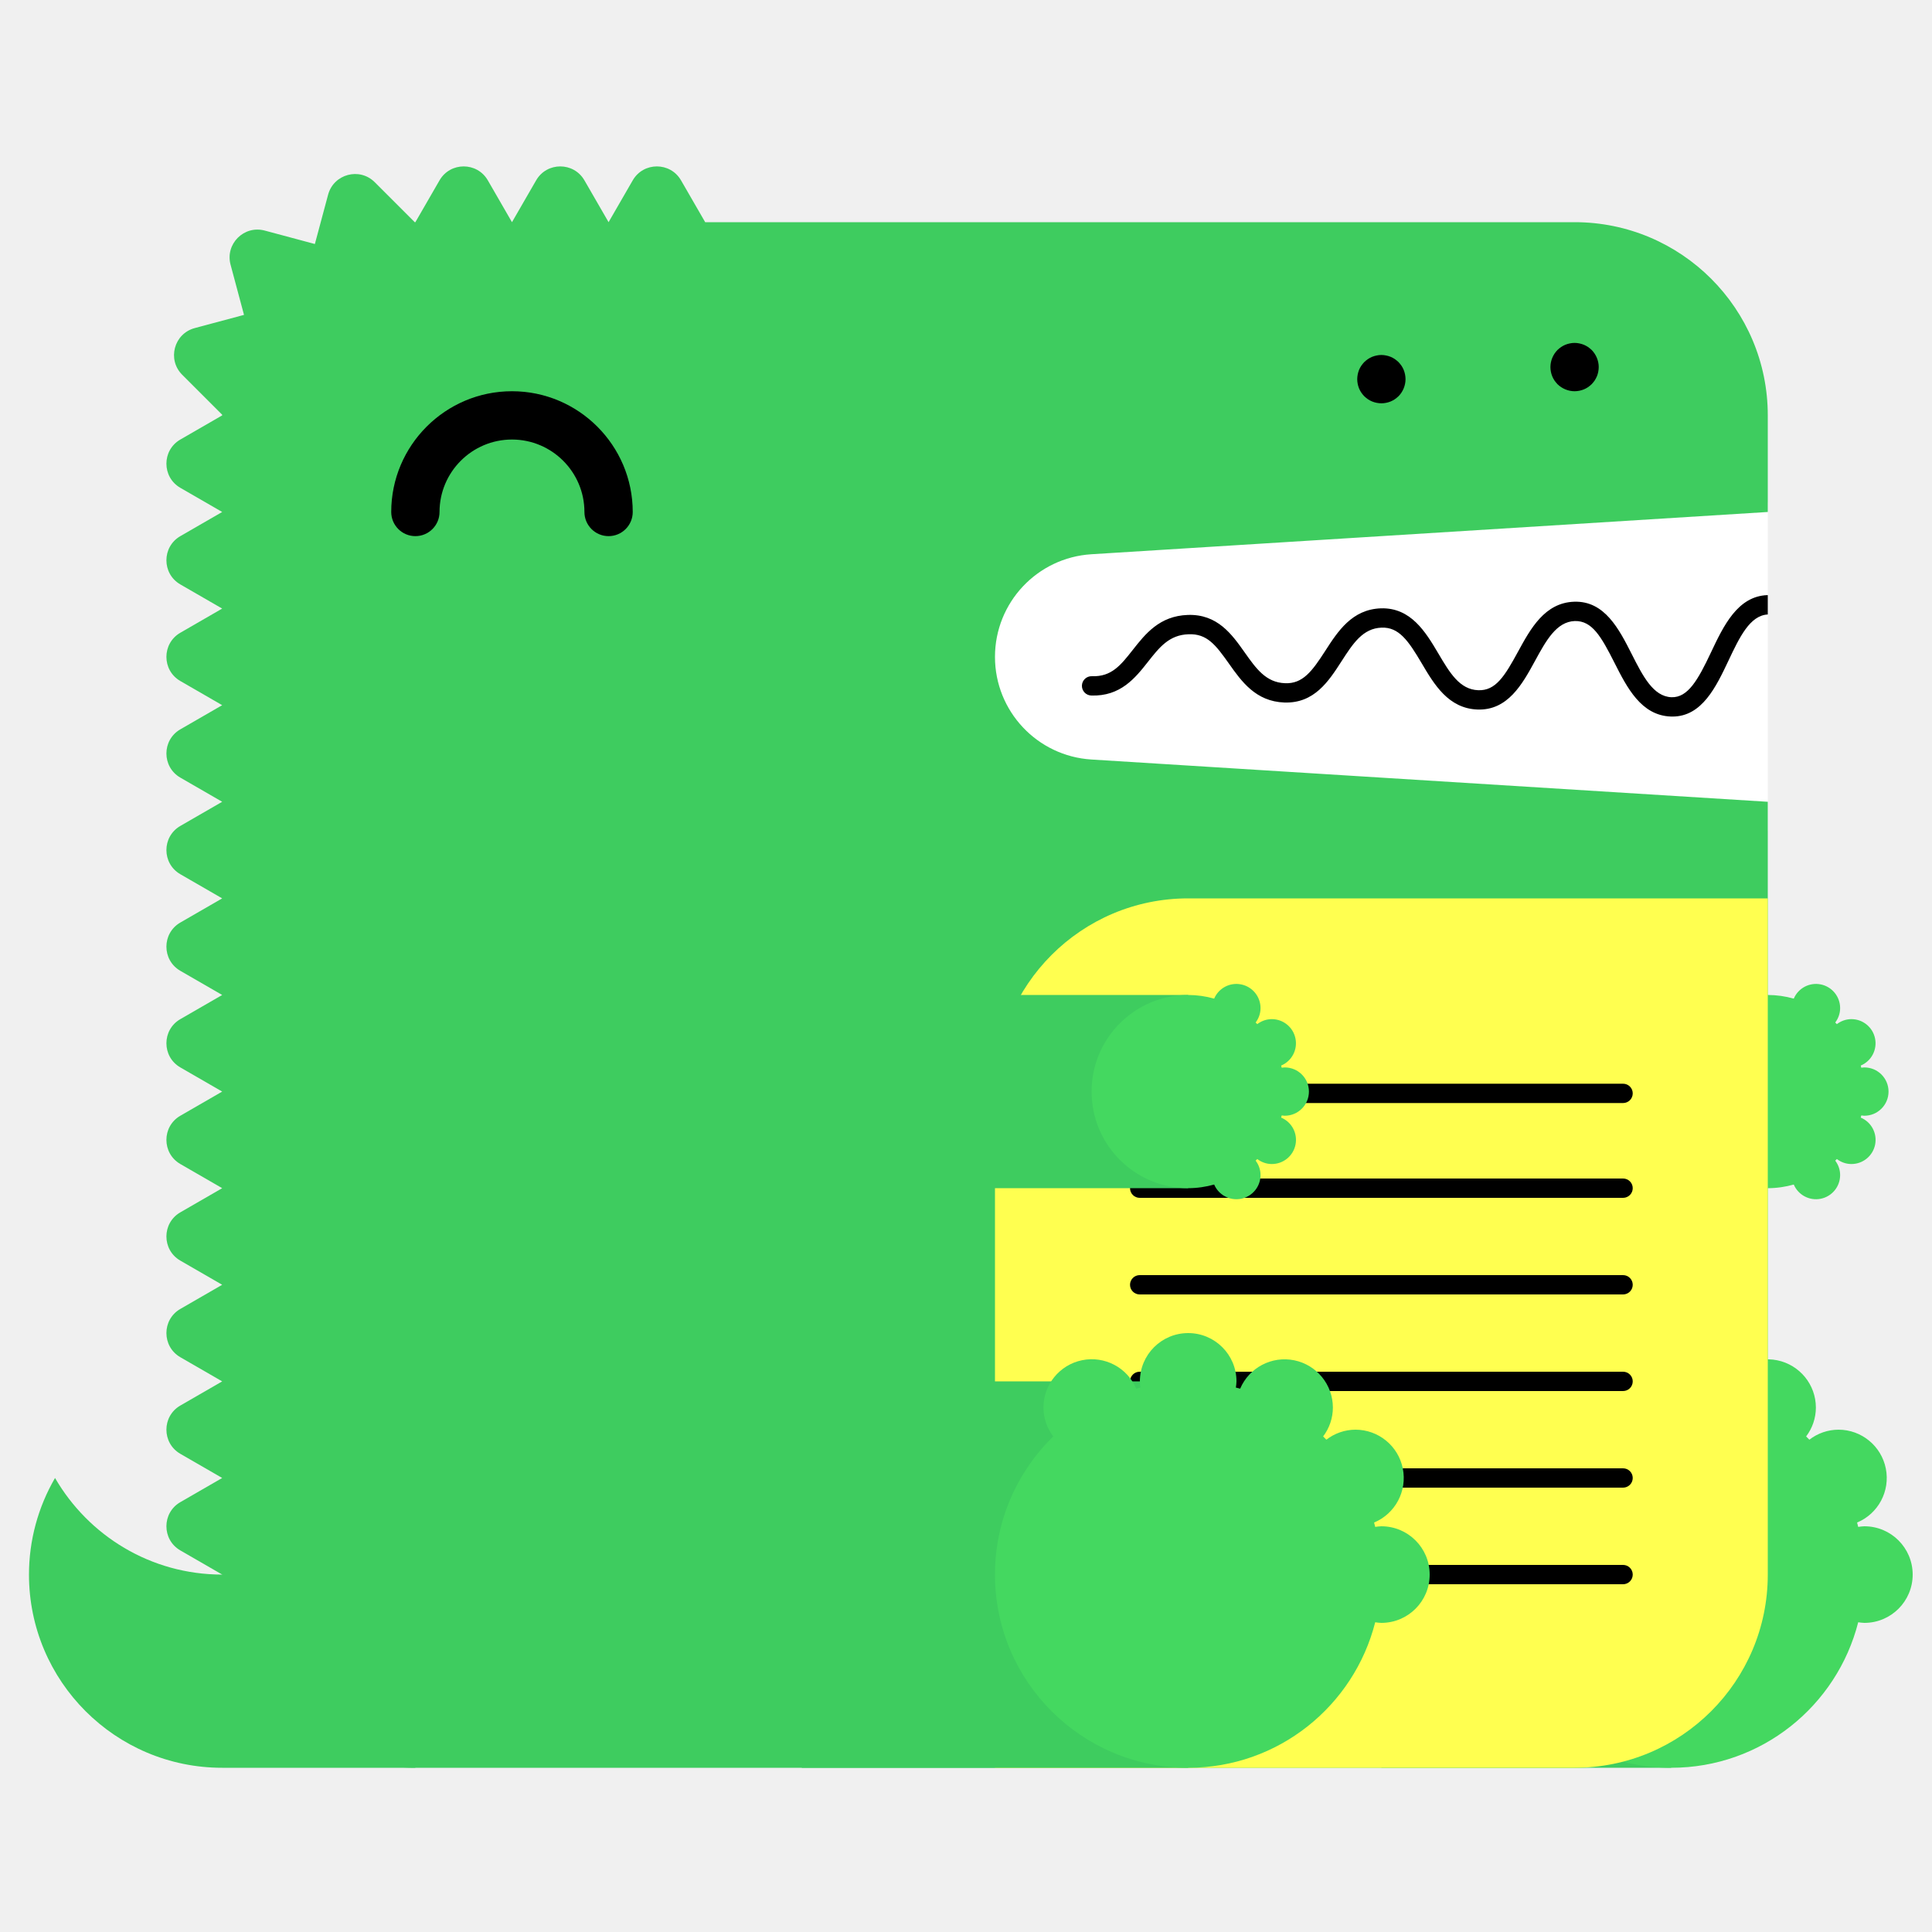
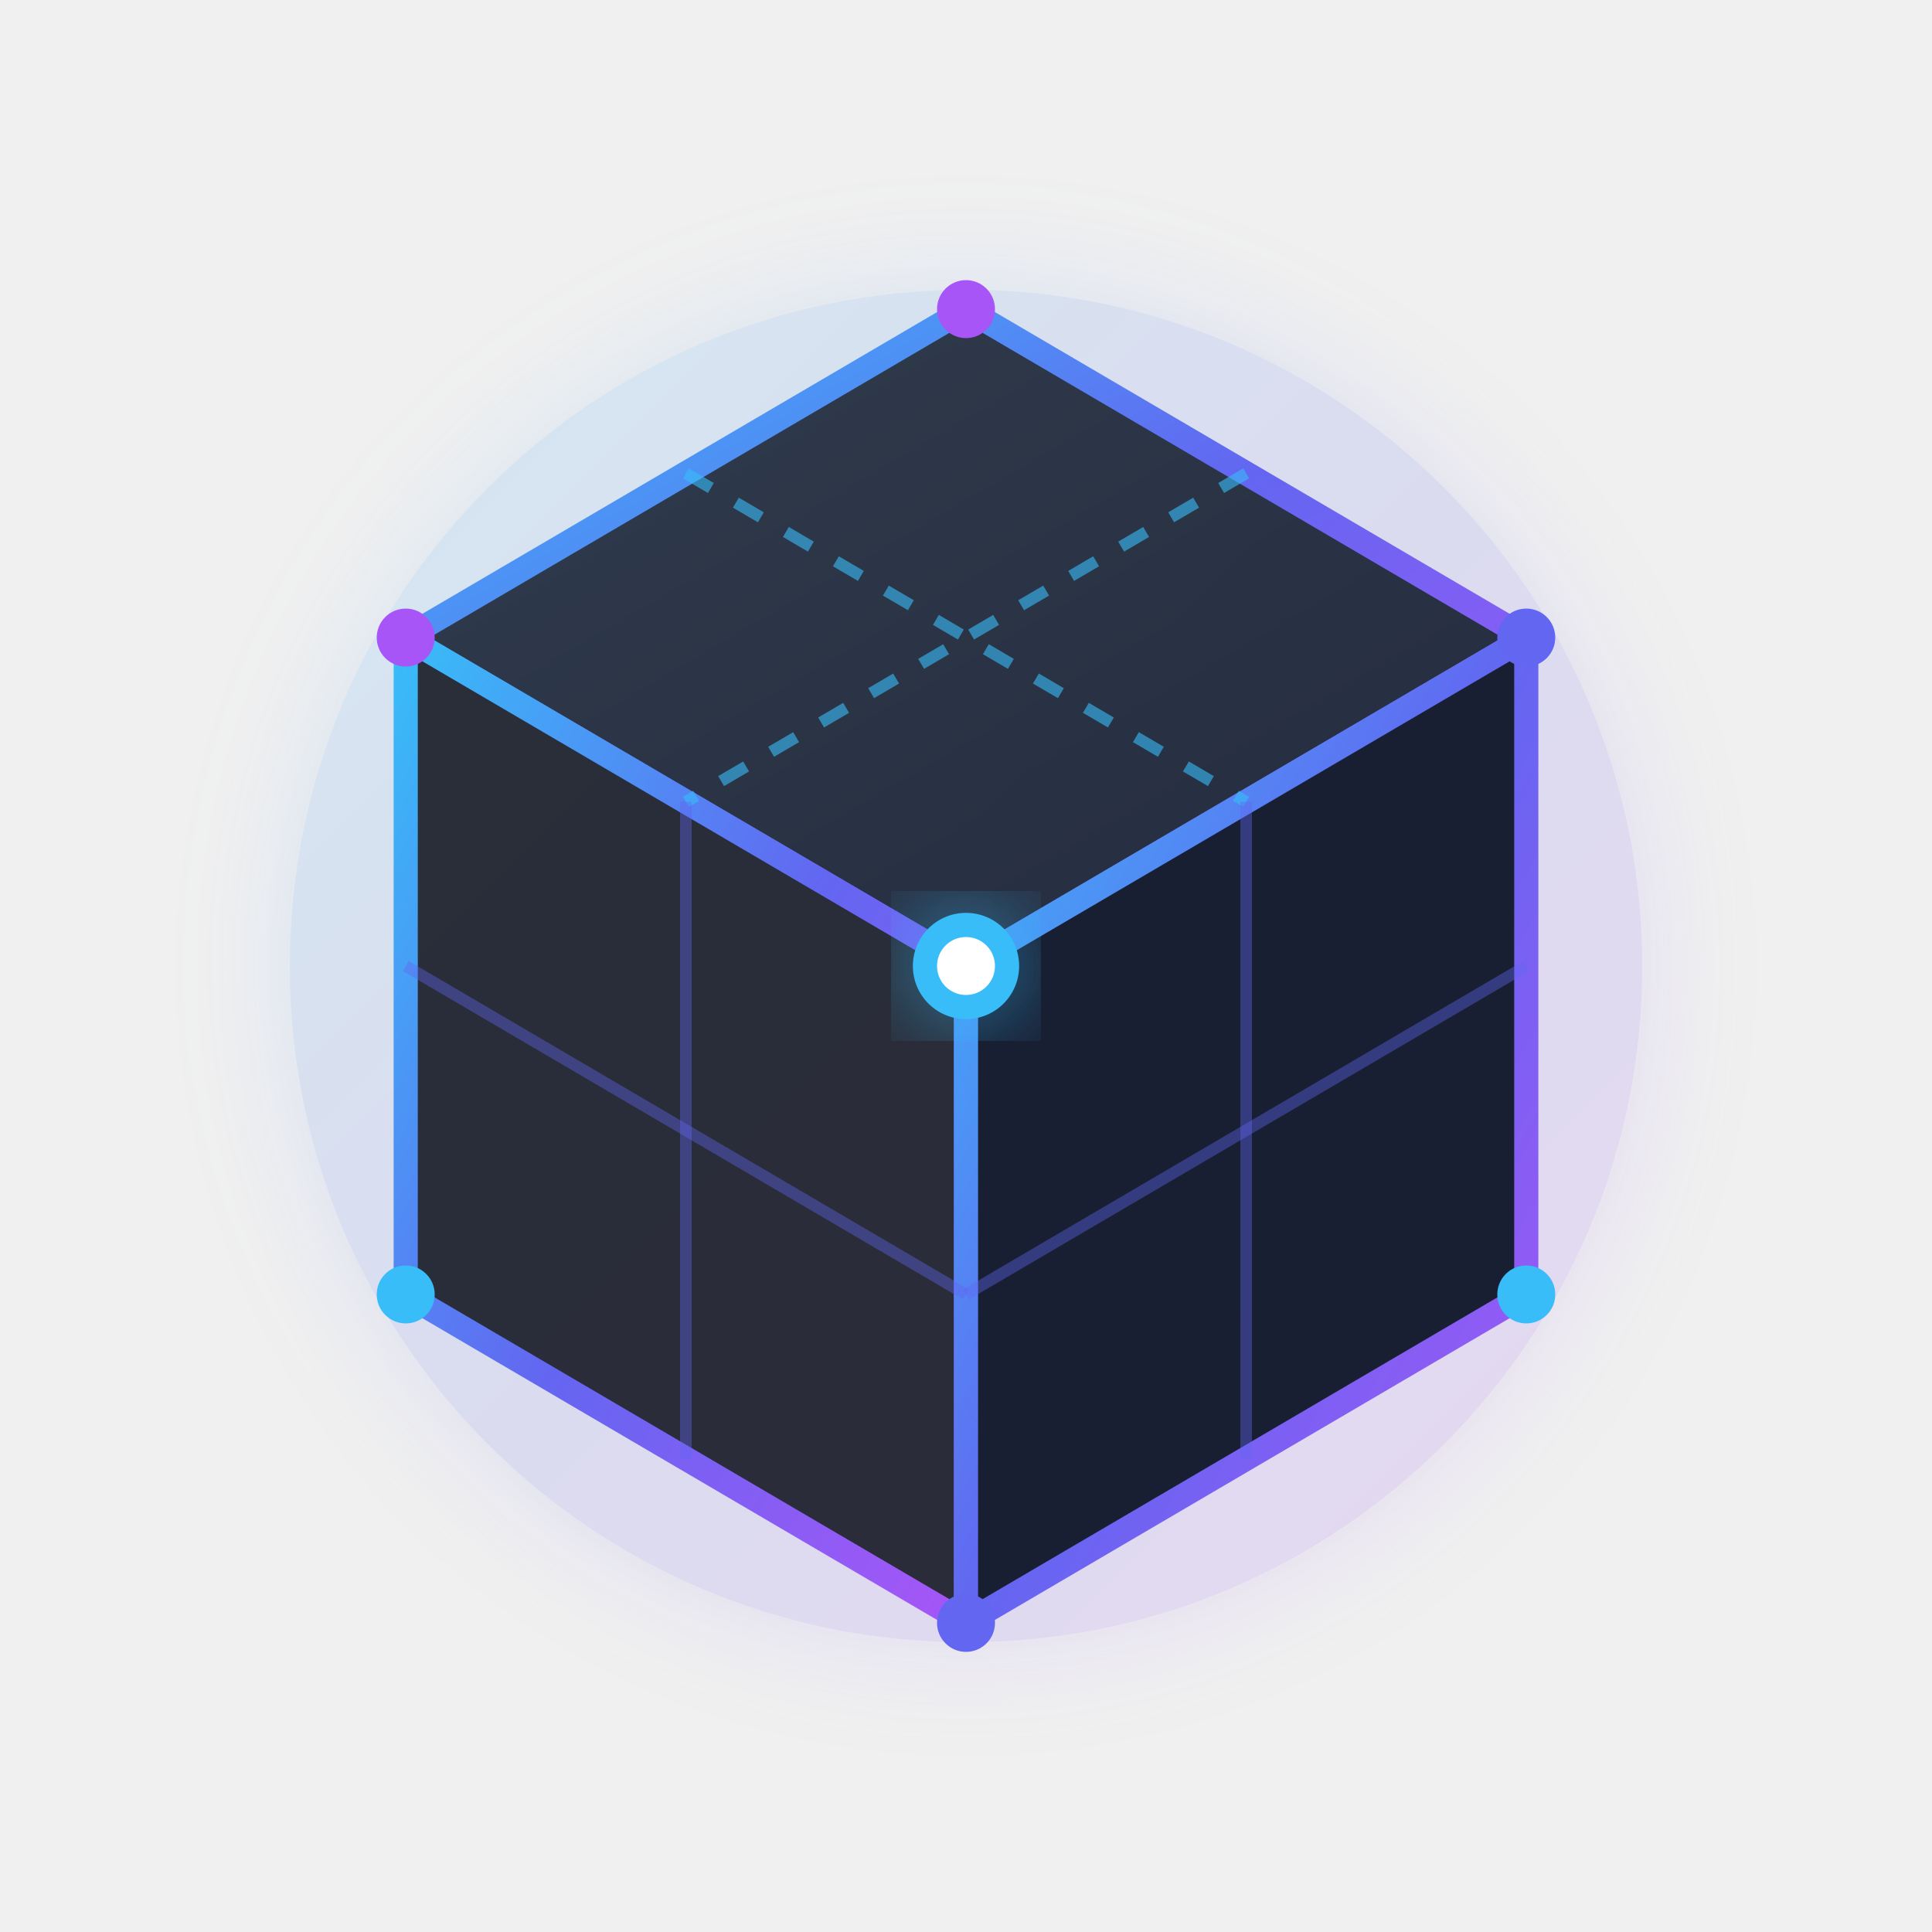
- <svg xmlns="http://www.w3.org/2000/svg" width="200" height="200" viewBox="0 0 200 200">
-   <g fill="none" fill-rule="evenodd">
-     <path fill="#FFF" d="M99 52h84v34H99z" />
-     <path d="M23 163c-7.398 0-13.843-4.027-17.303-10A19.886 19.886 0 0 0 3 163c0 11.046 8.954 20 20 20h20v-20H23z" fill="#3ECC5F" />
-     <path d="M112.98 57.376L183 53V43c0-11.046-8.954-20-20-20H73l-2.5-4.33c-1.112-1.925-3.889-1.925-5 0L63 23l-2.5-4.33c-1.111-1.925-3.889-1.925-5 0L53 23l-2.5-4.33c-1.111-1.925-3.889-1.925-5 0L43 23c-.022 0-.042.003-.065.003l-4.142-4.141c-1.57-1.571-4.252-.853-4.828 1.294l-1.369 5.104-5.192-1.392c-2.148-.575-4.111 1.389-3.535 3.536l1.39 5.193-5.102 1.367c-2.148.576-2.867 3.259-1.296 4.83l4.142 4.142c0 .021-.003.042-.003.064l-4.33 2.5c-1.925 1.111-1.925 3.889 0 5L23 53l-4.33 2.5c-1.925 1.111-1.925 3.889 0 5L23 63l-4.33 2.5c-1.925 1.111-1.925 3.889 0 5L23 73l-4.33 2.5c-1.925 1.111-1.925 3.889 0 5L23 83l-4.33 2.5c-1.925 1.111-1.925 3.889 0 5L23 93l-4.33 2.5c-1.925 1.111-1.925 3.889 0 5L23 103l-4.33 2.5c-1.925 1.111-1.925 3.889 0 5L23 113l-4.33 2.5c-1.925 1.111-1.925 3.889 0 5L23 123l-4.33 2.5c-1.925 1.111-1.925 3.889 0 5L23 133l-4.33 2.5c-1.925 1.111-1.925 3.889 0 5L23 143l-4.33 2.5c-1.925 1.111-1.925 3.889 0 5L23 153l-4.33 2.5c-1.925 1.111-1.925 3.889 0 5L23 163c0 11.046 8.954 20 20 20h120c11.046 0 20-8.954 20-20V83l-70.02-4.376A10.645 10.645 0 0 1 103 68c0-5.621 4.37-10.273 9.98-10.624" fill="#3ECC5F" />
-     <path fill="#3ECC5F" d="M143 183h30v-40h-30z" />
-     <path d="M193 158c-.219 0-.428.037-.639.064-.038-.15-.074-.301-.116-.451A5 5 0 0 0 190.32 148a4.96 4.96 0 0 0-3.016 1.036 26.531 26.531 0 0 0-.335-.336 4.955 4.955 0 0 0 1.011-2.987 5 5 0 0 0-9.599-1.959c-.148-.042-.297-.077-.445-.115.027-.211.064-.42.064-.639a5 5 0 0 0-5-5 5 5 0 0 0-5 5c0 .219.037.428.064.639-.148.038-.297.073-.445.115a4.998 4.998 0 0 0-9.599 1.959c0 1.125.384 2.151 1.011 2.987-3.717 3.632-6.031 8.693-6.031 14.3 0 11.046 8.954 20 20 20 9.339 0 17.16-6.41 19.361-15.064.211.027.42.064.639.064a5 5 0 0 0 5-5 5 5 0 0 0-5-5" fill="#44D860" />
-     <path fill="#3ECC5F" d="M153 123h30v-20h-30z" />
-     <path d="M193 115.5a2.5 2.5 0 1 0 0-5c-.109 0-.214.019-.319.032-.02-.075-.037-.15-.058-.225a2.501 2.501 0 0 0-.963-4.807c-.569 0-1.088.197-1.508.518a6.653 6.653 0 0 0-.168-.168c.314-.417.506-.931.506-1.494a2.5 2.5 0 0 0-4.8-.979A9.987 9.987 0 0 0 183 103c-5.522 0-10 4.478-10 10s4.478 10 10 10c.934 0 1.833-.138 2.69-.377a2.5 2.5 0 0 0 4.8-.979c0-.563-.192-1.077-.506-1.494.057-.055.113-.111.168-.168.42.321.939.518 1.508.518a2.5 2.5 0 0 0 .963-4.807c.021-.074.038-.15.058-.225.105.013.21.032.319.032" fill="#44D860" />
-     <path d="M63 55.5a2.5 2.5 0 0 1-2.5-2.5c0-4.136-3.364-7.5-7.5-7.5s-7.5 3.364-7.5 7.5a2.5 2.5 0 1 1-5 0c0-6.893 5.607-12.5 12.5-12.5S65.5 46.107 65.5 53a2.5 2.5 0 0 1-2.5 2.5" fill="#000" />
-     <path d="M103 183h60c11.046 0 20-8.954 20-20V93h-60c-11.046 0-20 8.954-20 20v70z" fill="#FFFF50" />
-     <path d="M168.02 124h-50.04a1 1 0 1 1 0-2h50.04a1 1 0 1 1 0 2m0 20h-50.04a1 1 0 1 1 0-2h50.04a1 1 0 1 1 0 2m0 20h-50.04a1 1 0 1 1 0-2h50.04a1 1 0 1 1 0 2m0-49.814h-50.04a1 1 0 1 1 0-2h50.04a1 1 0 1 1 0 2m0 19.814h-50.04a1 1 0 1 1 0-2h50.04a1 1 0 1 1 0 2m0 20h-50.04a1 1 0 1 1 0-2h50.04a1 1 0 1 1 0 2M183 61.611c-.012 0-.022-.006-.034-.005-3.09.105-4.552 3.196-5.842 5.923-1.346 2.85-2.387 4.703-4.093 4.647-1.889-.068-2.969-2.202-4.113-4.46-1.314-2.594-2.814-5.536-5.963-5.426-3.046.104-4.513 2.794-5.807 5.167-1.377 2.528-2.314 4.065-4.121 3.994-1.927-.07-2.951-1.805-4.136-3.813-1.321-2.236-2.848-4.75-5.936-4.664-2.994.103-4.465 2.385-5.763 4.4-1.373 2.13-2.335 3.428-4.165 3.351-1.973-.07-2.992-1.51-4.171-3.177-1.324-1.873-2.816-3.993-5.895-3.89-2.928.1-4.399 1.97-5.696 3.618-1.232 1.564-2.194 2.802-4.229 2.724a1 1 0 0 0-.072 2c3.017.101 4.545-1.8 5.872-3.487 1.177-1.496 2.193-2.787 4.193-2.855 1.926-.082 2.829 1.115 4.195 3.045 1.297 1.834 2.769 3.914 5.731 4.021 3.103.104 4.596-2.215 5.918-4.267 1.182-1.834 2.202-3.417 4.15-3.484 1.793-.067 2.769 1.35 4.145 3.681 1.297 2.197 2.766 4.686 5.787 4.796 3.125.108 4.634-2.62 5.949-5.035 1.139-2.088 2.214-4.06 4.119-4.126 1.793-.042 2.728 1.595 4.111 4.33 1.292 2.553 2.757 5.445 5.825 5.556l.169.003c3.064 0 4.518-3.075 5.805-5.794 1.139-2.41 2.217-4.68 4.067-4.773v-2z" fill="#000" />
-     <path fill="#3ECC5F" d="M83 183h40v-40H83z" />
-     <path d="M143 158c-.219 0-.428.037-.639.064-.038-.15-.074-.301-.116-.451A5 5 0 0 0 140.32 148a4.96 4.96 0 0 0-3.016 1.036 26.531 26.531 0 0 0-.335-.336 4.955 4.955 0 0 0 1.011-2.987 5 5 0 0 0-9.599-1.959c-.148-.042-.297-.077-.445-.115.027-.211.064-.42.064-.639a5 5 0 0 0-5-5 5 5 0 0 0-5 5c0 .219.037.428.064.639-.148.038-.297.073-.445.115a4.998 4.998 0 0 0-9.599 1.959c0 1.125.384 2.151 1.011 2.987-3.717 3.632-6.031 8.693-6.031 14.3 0 11.046 8.954 20 20 20 9.339 0 17.16-6.41 19.361-15.064.211.027.42.064.639.064a5 5 0 0 0 5-5 5 5 0 0 0-5-5" fill="#44D860" />
-     <path fill="#3ECC5F" d="M83 123h40v-20H83z" />
-     <path d="M133 115.5a2.5 2.5 0 1 0 0-5c-.109 0-.214.019-.319.032-.02-.075-.037-.15-.058-.225a2.501 2.501 0 0 0-.963-4.807c-.569 0-1.088.197-1.508.518a6.653 6.653 0 0 0-.168-.168c.314-.417.506-.931.506-1.494a2.5 2.5 0 0 0-4.8-.979A9.987 9.987 0 0 0 123 103c-5.522 0-10 4.478-10 10s4.478 10 10 10c.934 0 1.833-.138 2.69-.377a2.5 2.5 0 0 0 4.8-.979c0-.563-.192-1.077-.506-1.494.057-.055.113-.111.168-.168.42.321.939.518 1.508.518a2.5 2.5 0 0 0 .963-4.807c.021-.074.038-.15.058-.225.105.013.21.032.319.032" fill="#44D860" />
-     <path d="M143 41.75c-.16 0-.33-.02-.49-.05a2.52 2.52 0 0 1-.47-.14c-.15-.06-.29-.14-.431-.23-.13-.09-.259-.2-.38-.31-.109-.12-.219-.24-.309-.38s-.17-.28-.231-.43a2.619 2.619 0 0 1-.189-.96c0-.16.02-.33.05-.49.03-.16.08-.31.139-.47.061-.15.141-.29.231-.43.09-.13.2-.26.309-.38.121-.11.25-.22.38-.31.141-.09.281-.17.431-.23.149-.06.31-.11.47-.14.32-.07.65-.07.98 0 .159.03.32.08.47.14.149.06.29.14.43.23.13.09.259.2.38.31.11.12.22.25.31.38.09.14.17.28.23.43.06.16.11.31.14.47.029.16.05.33.05.49 0 .66-.271 1.31-.73 1.77-.121.11-.25.22-.38.31-.14.09-.281.17-.43.23a2.565 2.565 0 0 1-.96.19m20-1.25c-.66 0-1.3-.27-1.771-.73a3.802 3.802 0 0 1-.309-.38c-.09-.14-.17-.28-.231-.43a2.619 2.619 0 0 1-.189-.96c0-.66.27-1.3.729-1.77.121-.11.25-.22.38-.31.141-.09.281-.17.431-.23.149-.06.31-.11.47-.14.32-.07.66-.07.98 0 .159.03.32.08.47.14.149.06.29.14.43.23.13.09.259.2.38.31.459.47.73 1.11.73 1.77 0 .16-.021.33-.05.49-.03.16-.08.32-.14.47-.07.15-.14.29-.23.43-.09.13-.2.26-.31.38-.121.11-.25.22-.38.31-.14.09-.281.17-.43.23a2.565 2.565 0 0 1-.96.19" fill="#000" />
-   </g>
+ <svg xmlns="http://www.w3.org/2000/svg" width="200" height="200" viewBox="0 0 200 200" fill="none">
+   <defs>
+     <linearGradient id="cyberIndigo" x1="0%" y1="0%" x2="100%" y2="100%">
+       <stop offset="0%" stop-color="#38bdf8" />
+       <stop offset="50%" stop-color="#6366f1" />
+       <stop offset="100%" stop-color="#a855f7" />
+     </linearGradient>
+     <linearGradient id="cubeTop" x1="0%" y1="0%" x2="100%" y2="100%">
+       <stop offset="0%" stop-color="#1e293b" stop-opacity="0.9" />
+       <stop offset="100%" stop-color="#0f172a" stop-opacity="0.9" />
+     </linearGradient>
+     <filter id="glow" x="-20%" y="-20%" width="140%" height="140%">
+       <feGaussianBlur stdDeviation="6" result="blur" />
+       <feComposite in="SourceGraphic" in2="blur" operator="over" />
+     </filter>
+   </defs>
+   <circle cx="100" cy="100" r="70" fill="url(#cyberIndigo)" opacity="0.15" filter="url(#glow)" />
+   <polygon points="100,32 158,66 100,100 42,66" fill="url(#cubeTop)" stroke="url(#cyberIndigo)" stroke-width="2.5" stroke-linejoin="round" />
+   <polygon points="42,66 100,100 100,168 42,134" fill="#0b0f19" fill-opacity="0.85" stroke="url(#cyberIndigo)" stroke-width="2.5" stroke-linejoin="round" />
+   <polygon points="100,100 158,66 158,134 100,168" fill="#0f172a" fill-opacity="0.95" stroke="url(#cyberIndigo)" stroke-width="2.5" stroke-linejoin="round" />
+   <line x1="71" y1="49" x2="129" y2="83" stroke="#38bdf8" stroke-width="1.2" stroke-opacity="0.6" stroke-dasharray="3 3" />
+   <line x1="129" y1="49" x2="71" y2="83" stroke="#38bdf8" stroke-width="1.2" stroke-opacity="0.6" stroke-dasharray="3 3" />
+   <line x1="42" y1="100" x2="100" y2="134" stroke="#6366f1" stroke-width="1.2" stroke-opacity="0.4" />
+   <line x1="71" y1="83" x2="71" y2="151" stroke="#6366f1" stroke-width="1.2" stroke-opacity="0.4" />
+   <line x1="100" y1="134" x2="158" y2="100" stroke="#6366f1" stroke-width="1.2" stroke-opacity="0.4" />
+   <line x1="129" y1="83" x2="129" y2="151" stroke="#6366f1" stroke-width="1.2" stroke-opacity="0.4" />
+   <circle cx="100" cy="100" r="5.5" fill="#38bdf8" filter="url(#glow)" />
+   <circle cx="100" cy="100" r="3" fill="#ffffff" />
+   <circle cx="100" cy="32" r="3" fill="#a855f7" />
+   <circle cx="158" cy="66" r="3" fill="#6366f1" />
+   <circle cx="158" cy="134" r="3" fill="#38bdf8" />
+   <circle cx="100" cy="168" r="3" fill="#6366f1" />
+   <circle cx="42" cy="134" r="3" fill="#38bdf8" />
+   <circle cx="42" cy="66" r="3" fill="#a855f7" />
</svg>
